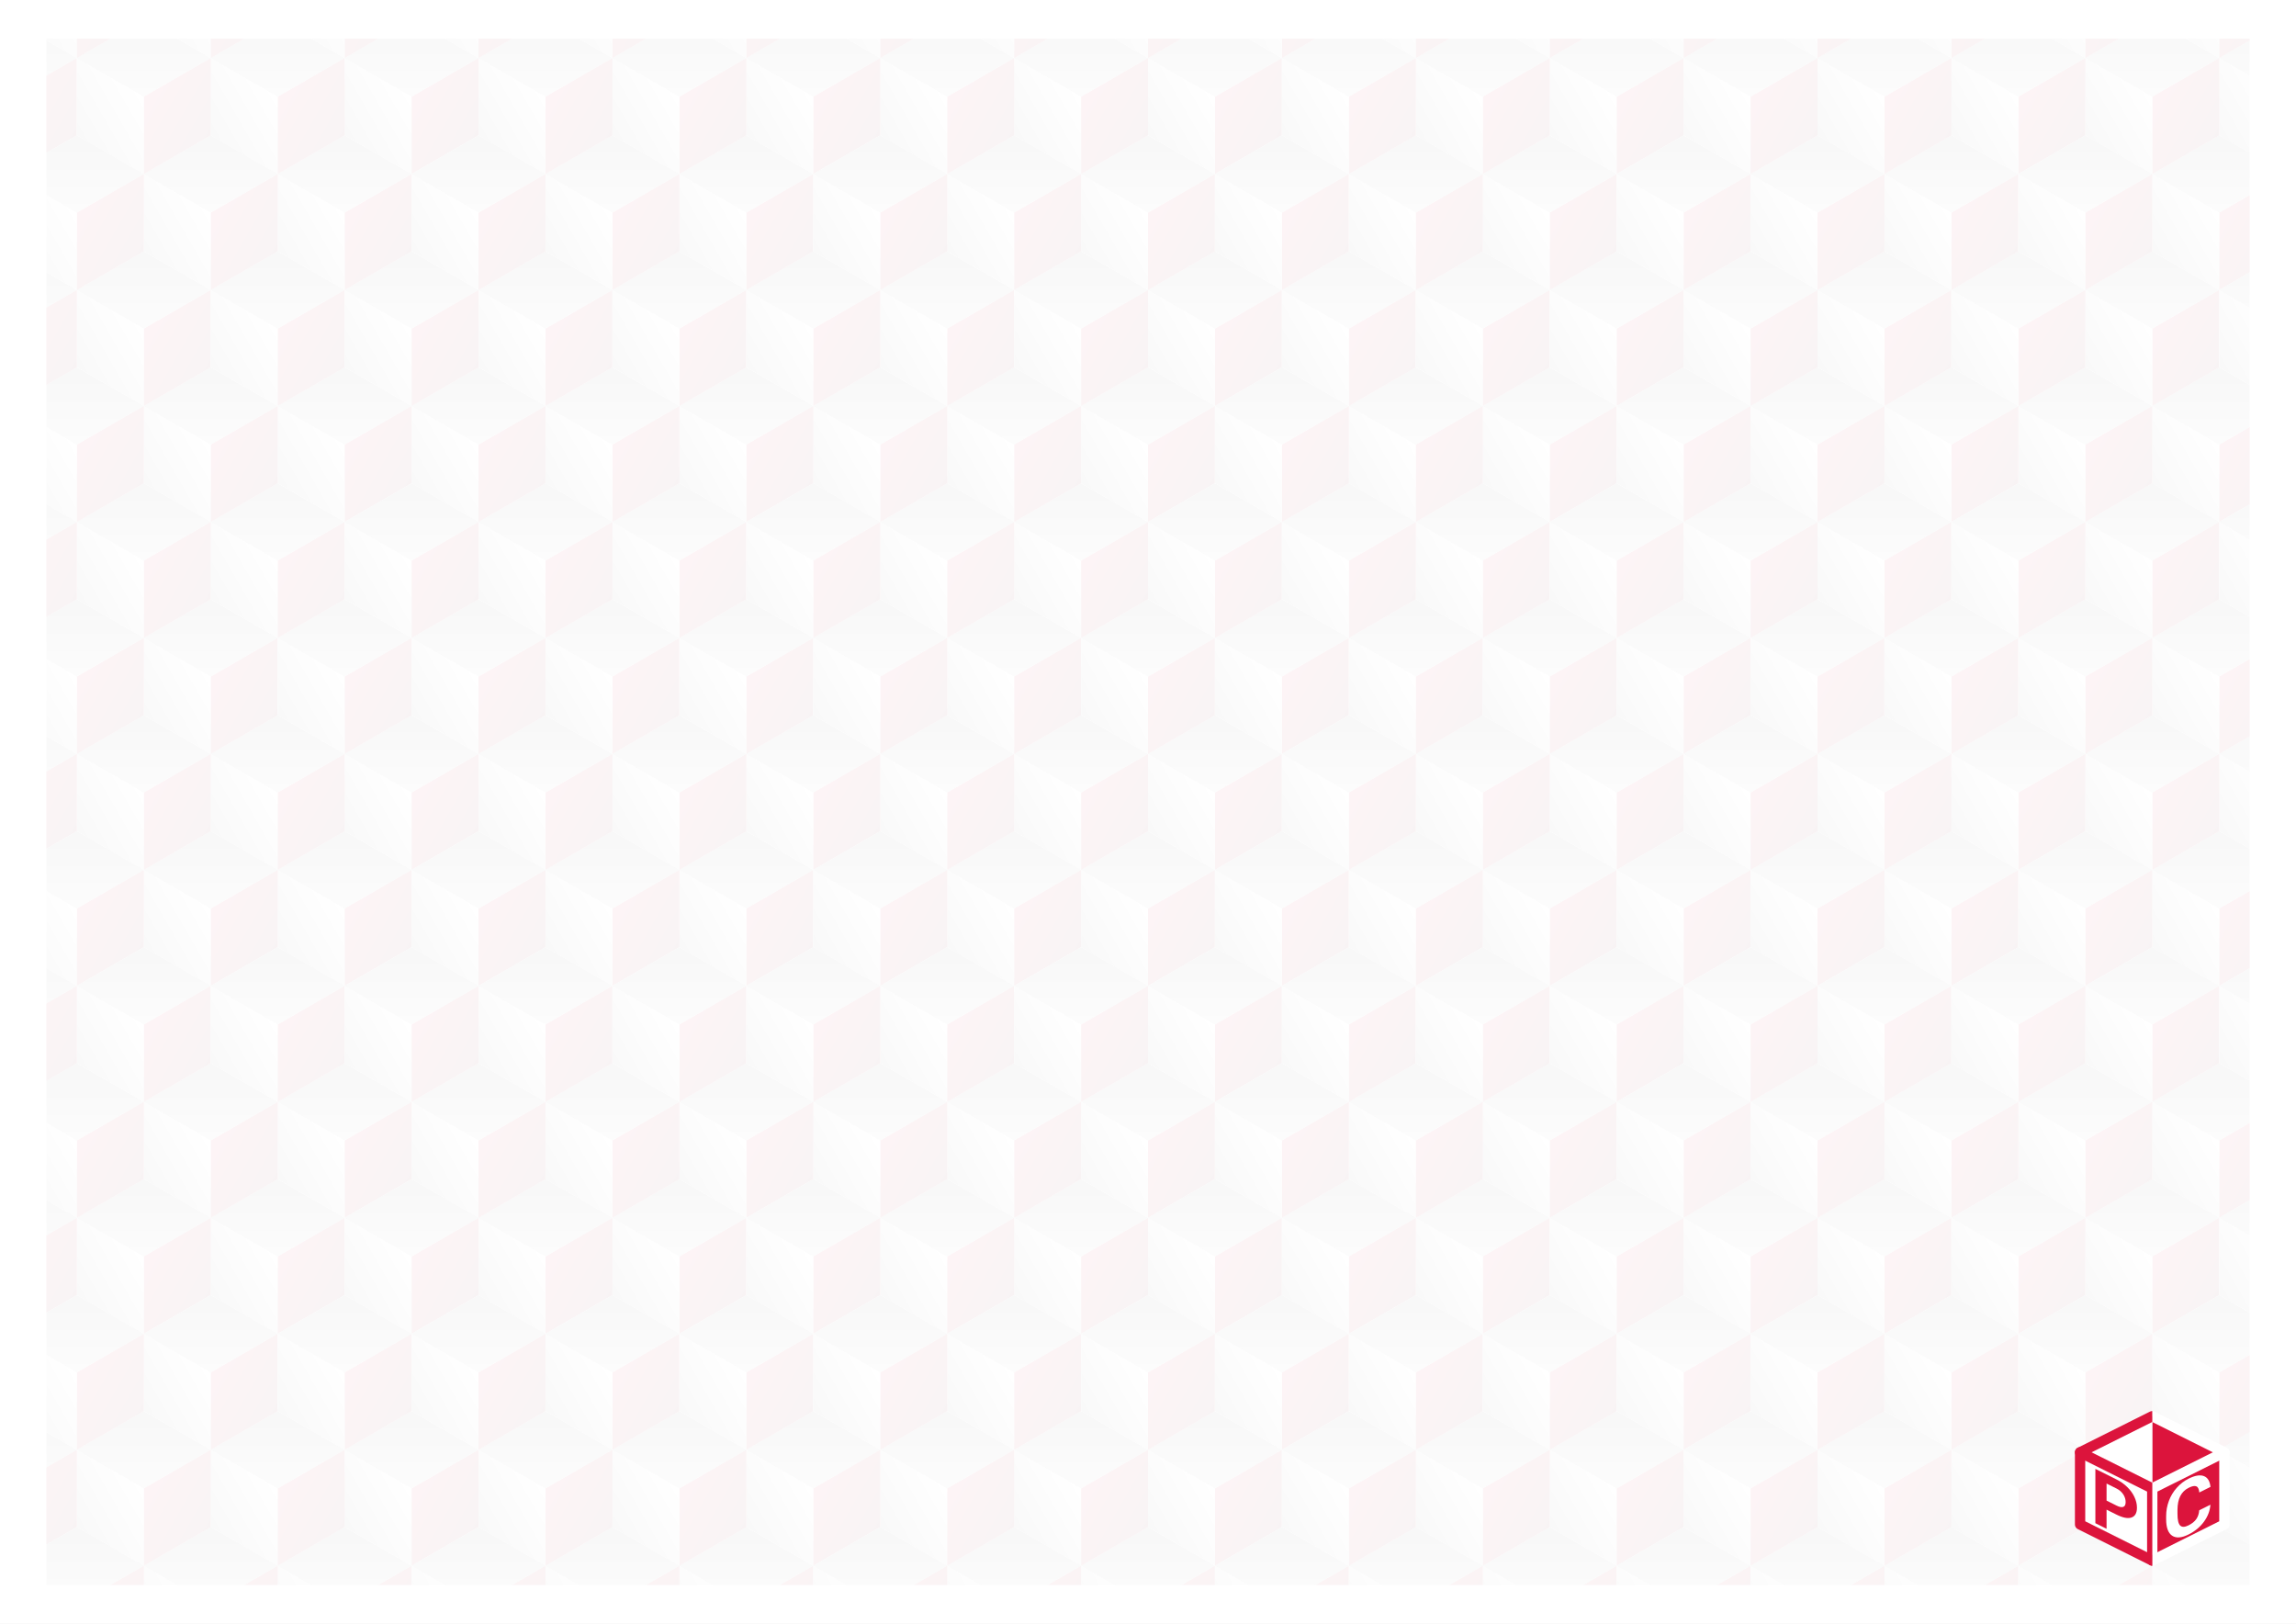
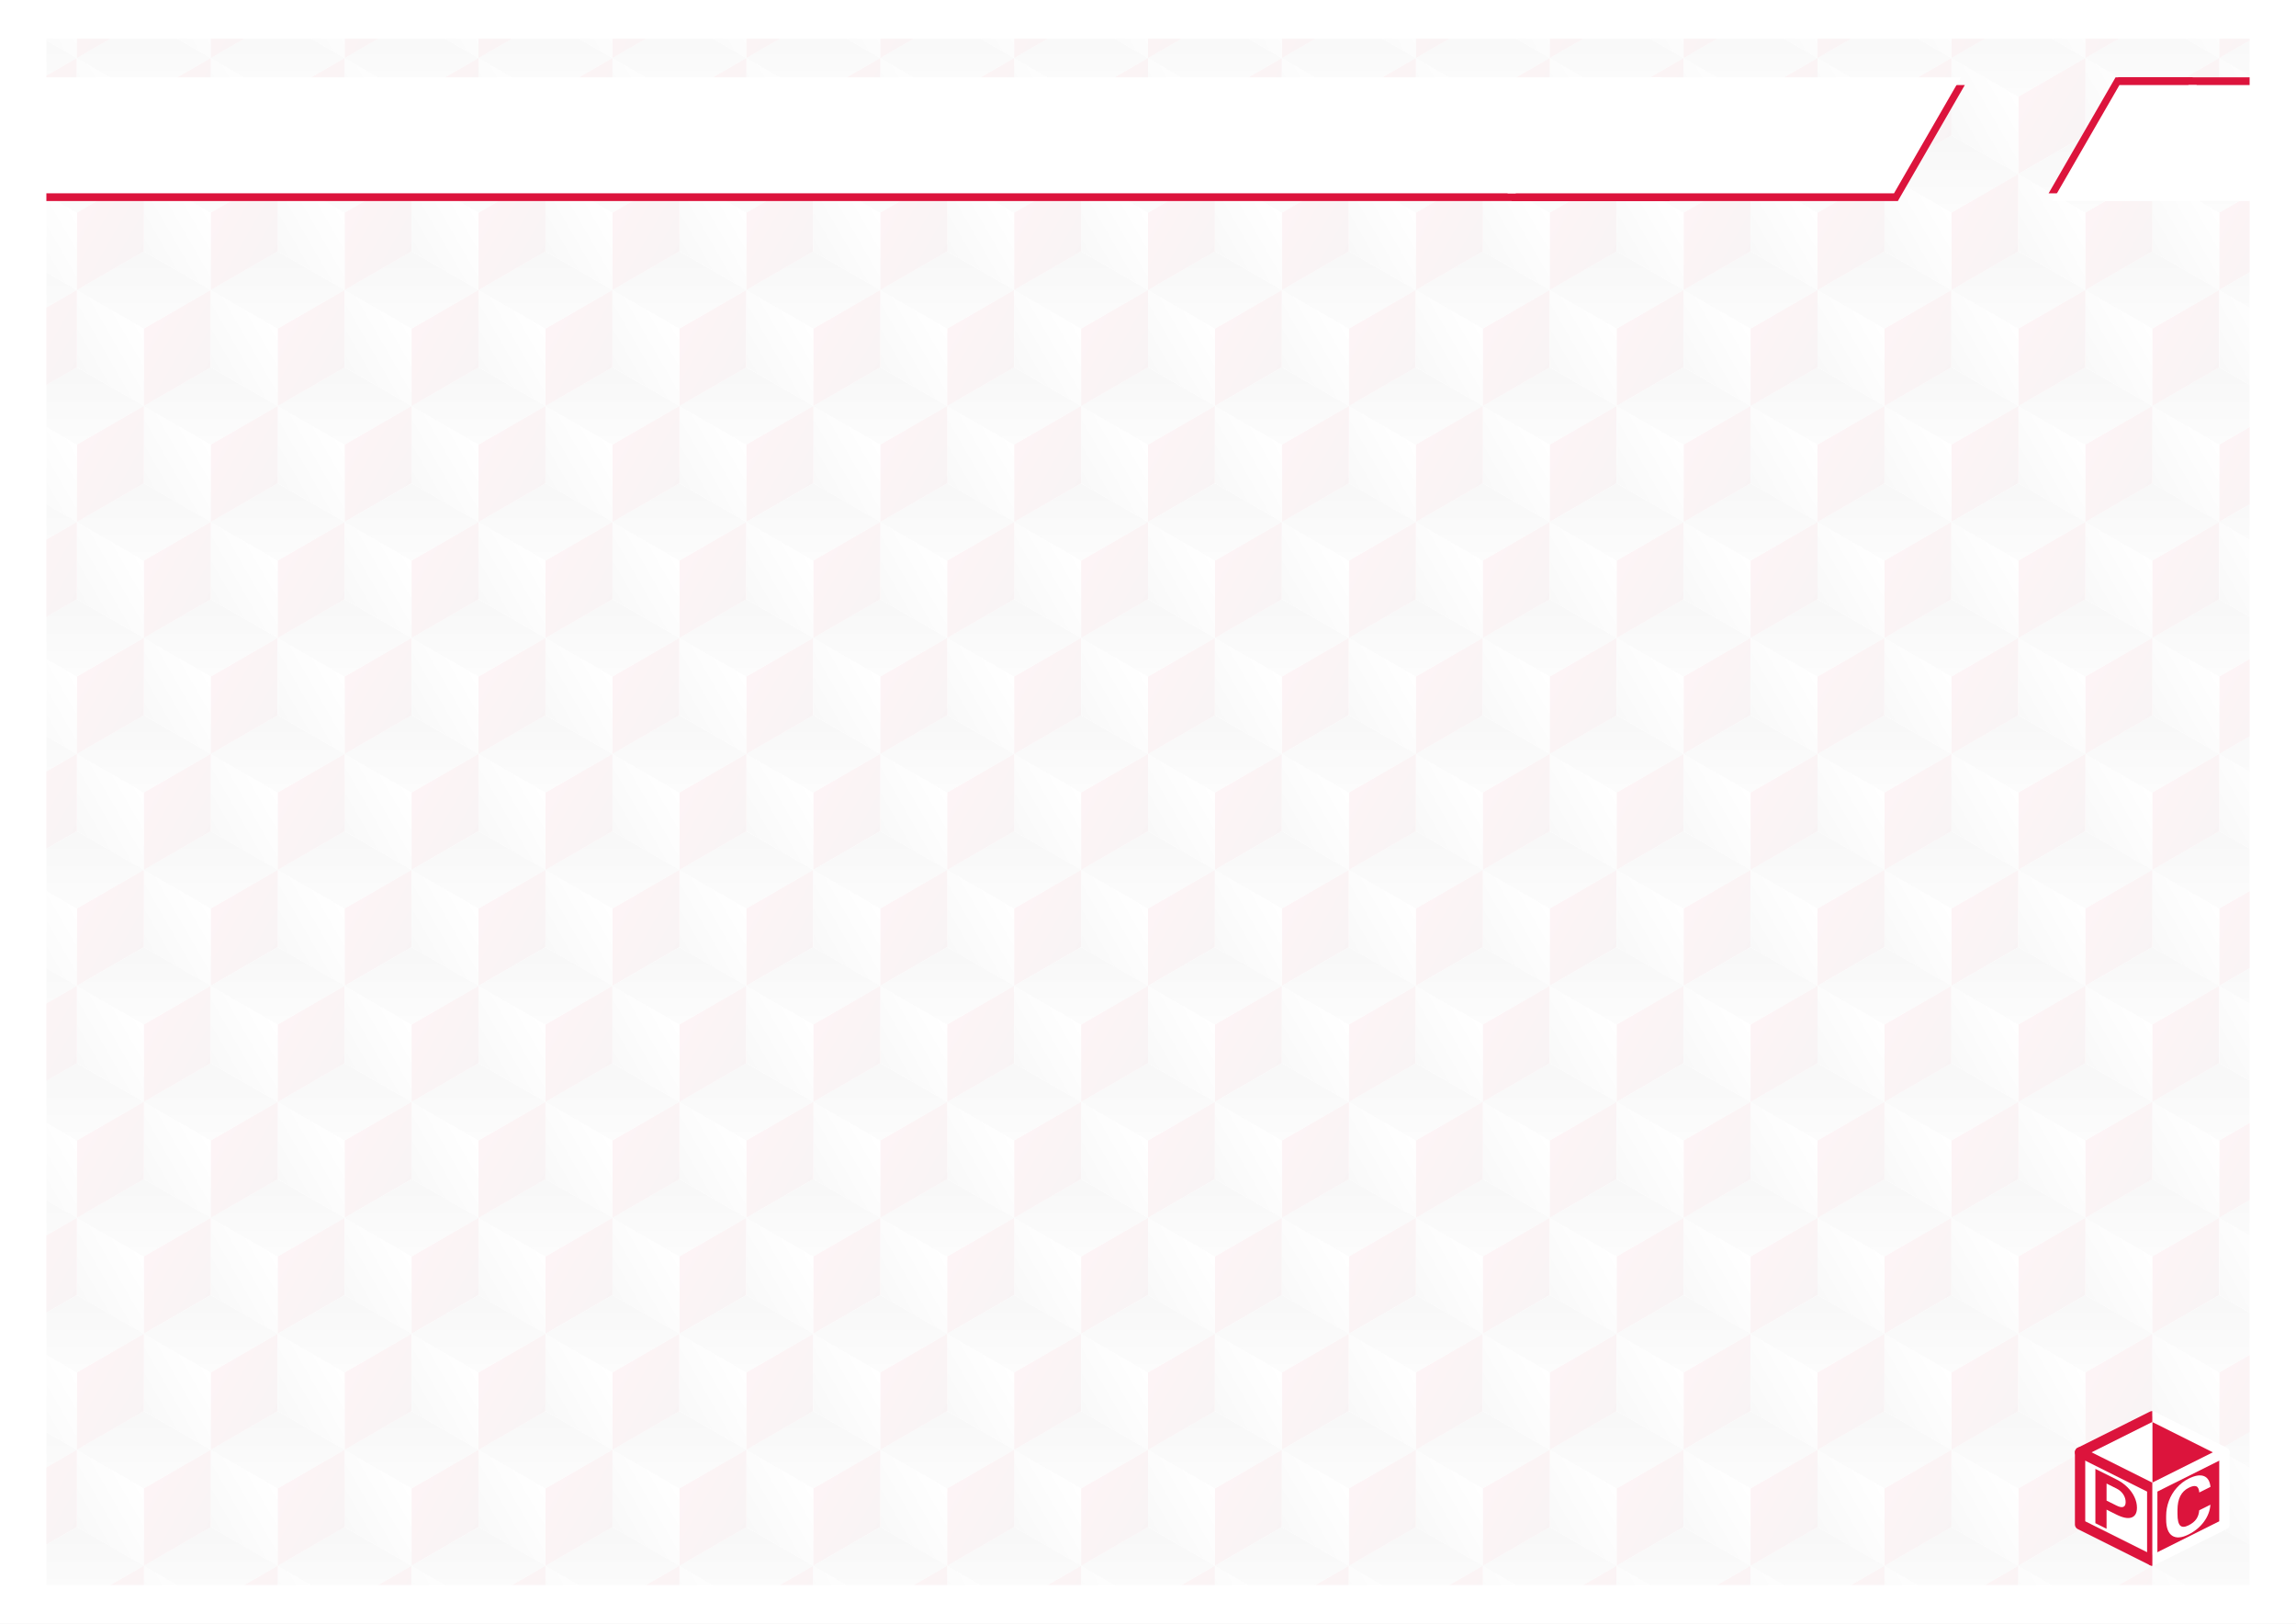
<svg xmlns="http://www.w3.org/2000/svg" xmlns:xlink="http://www.w3.org/1999/xlink" width="297mm" height="210mm" viewBox="0 0 297 210" version="1.1" id="svg5" xml:space="preserve">
  <defs id="defs2">
    <linearGradient xlink:href="#linearGradient7891" id="linearGradient7893" x1="92.402" y1="189.35" x2="92.402" y2="199.35" gradientUnits="userSpaceOnUse" gradientTransform="translate(139.3985,0.4124216)" />
    <linearGradient id="linearGradient7891">
      <stop style="stop-color:#000000;stop-opacity:1;" offset="0" id="stop7887" />
      <stop style="stop-color:#000000;stop-opacity:0;" offset="1" id="stop7889" />
    </linearGradient>
    <linearGradient xlink:href="#linearGradient7891" id="linearGradient8687" gradientUnits="userSpaceOnUse" x1="92.402" y1="189.35" x2="92.402" y2="199.35" gradientTransform="rotate(120,161.9819,239.7976)" />
    <linearGradient xlink:href="#linearGradient7891" id="linearGradient8693" gradientUnits="userSpaceOnUse" gradientTransform="matrix(0.5,0.8660254,0.8660254,-0.5,12.95676,219.4159)" x1="92.402" y1="189.35" x2="92.402" y2="199.35" />
    <clipPath clipPathUnits="userSpaceOnUse" id="clipPath1329">
      <path id="path1331" style="display:inline;fill:#ff00ff;stroke-width:24.775;stroke-linecap:round;stroke-linejoin:round;stroke-miterlimit:4;stroke-dasharray:none" d="M 180.233,-66.54 6.048,21.389 V 197.248 L 180.233,109.319 Z" />
    </clipPath>
    <clipPath clipPathUnits="userSpaceOnUse" id="clipPath1678">
      <path id="path1680" style="display:inline;fill:#ff00ff;stroke-width:4.955;stroke-linecap:round;stroke-linejoin:round;stroke-miterlimit:4;stroke-dasharray:none" d="m 6.048,21.39 34.837,17.586 V 74.147 L 6.048,56.561 Z" />
    </clipPath>
    <clipPath clipPathUnits="userSpaceOnUse" id="clipPath1689">
      <path id="path1691" style="display:inline;fill:#ff00ff;stroke-width:4.955;stroke-linecap:round;stroke-linejoin:round;stroke-miterlimit:4;stroke-dasharray:none" d="m 75.722,21.39 -34.837,17.586 3e-6,35.172 34.837,-17.586 z" />
    </clipPath>
    <clipPath clipPathUnits="userSpaceOnUse" id="clipPath26139">
      <rect style="display:inline;opacity:1;fill:#800080;stroke:none;stroke-width:0;stroke-linecap:round;stroke-linejoin:round;stroke-miterlimit:4;stroke-dasharray:none" id="rect26141" width="40" height="80" x="0" y="0" />
    </clipPath>
    <clipPath clipPathUnits="userSpaceOnUse" id="clipPath26147">
      <rect style="display:inline;opacity:1;fill:#ff00ff;stroke:none;stroke-width:0;stroke-linecap:round;stroke-linejoin:round;stroke-miterlimit:4;stroke-dasharray:none" id="rect26149" width="40" height="80" x="40" y="0" />
    </clipPath>
    <clipPath clipPathUnits="userSpaceOnUse" id="clipPath1807">
      <use x="0" y="0" xlink:href="#rect2184" id="use1809" style="display:inline;opacity:1" width="100%" height="100%" />
    </clipPath>
    <clipPath clipPathUnits="userSpaceOnUse" id="clipPath1833">
      <use x="0" y="0" xlink:href="#rect2049" id="use1835" style="display:inline;opacity:1" width="100%" height="100%" />
    </clipPath>
    <clipPath clipPathUnits="userSpaceOnUse" id="clipPath2062">
      <use x="0" y="0" xlink:href="#path2747" id="use2064" style="display:inline;opacity:1" width="100%" height="100%" />
    </clipPath>
    <clipPath clipPathUnits="userSpaceOnUse" id="clipPath2066">
      <use x="0" y="0" xlink:href="#path2747" id="use2068" style="display:inline;opacity:1" width="100%" height="100%" />
    </clipPath>
    <clipPath clipPathUnits="userSpaceOnUse" id="clipPath2078">
      <use x="0" y="0" xlink:href="#rect2184" id="use2080" style="display:inline;opacity:1" width="100%" height="100%" clip-path="url(#clipPath2062)" />
    </clipPath>
    <clipPath clipPathUnits="userSpaceOnUse" id="clipPath2082">
      <use x="0" y="0" xlink:href="#rect2049" id="use2084" style="display:inline;opacity:1" width="100%" height="100%" clip-path="url(#clipPath2066)" />
    </clipPath>
    <clipPath clipPathUnits="userSpaceOnUse" id="clipPath6859">
      <use x="0" y="0" xlink:href="#path6732" id="use6861" style="display:inline;opacity:1" width="100%" height="100%" />
    </clipPath>
    <clipPath clipPathUnits="userSpaceOnUse" id="clipPath6863">
      <use x="0" y="0" xlink:href="#path6732" id="use6865" style="display:inline;opacity:1" width="100%" height="100%" />
    </clipPath>
    <clipPath clipPathUnits="userSpaceOnUse" id="clipPath2779">
      <rect style="fill:#f9f9f9;stroke:none;stroke-width:1;stroke-linejoin:round;stroke-dasharray:none;stroke-opacity:1;paint-order:stroke fill markers;stop-color:#000000" id="rect2781" width="285" height="200" x="6" y="1.390775e-07" />
    </clipPath>
  </defs>
  <g id="layer1" style="display:inline">
    <rect style="display:inline;fill:#ffffff;stroke:none;stroke-width:2;stroke-linejoin:round;paint-order:stroke fill markers;stop-color:#000000" id="rect234" width="297" height="210" x="0" y="0" />
    <g id="g1932" clip-path="url(#clipPath2779)" transform="translate(0,5)" style="display:inline;opacity:0.05">
      <g id="g8701" transform="translate(-230.5246,-192.2629)" style="opacity:1">
        <path style="fill:#dc143c;fill-opacity:1;stroke:none;stroke-width:1.5;stroke-linejoin:round;stroke-dasharray:1.5, 1.5;paint-order:stroke fill markers;stop-color:#000000" d="m 231.8,209.763 v -10 l 8.66,-5 v 10 z" id="path6296" />
        <path style="fill:#ffffff;stroke:none;stroke-width:1.5;stroke-linejoin:round;stroke-dasharray:1.5, 1.5;paint-order:stroke fill markers;stop-color:#000000" d="m 231.8,209.763 v -10 l -8.66,-5 v 10 z" id="path6406" />
        <path style="fill:#bfbfbf;fill-opacity:1;stroke:none;stroke-width:1.5;stroke-linejoin:round;stroke-dasharray:1.5, 1.5;paint-order:stroke fill markers;stop-color:#000000" d="m 223.14,194.763 8.66,-5 8.66,5 -8.66,5 z" id="path7134" />
        <path style="display:inline;opacity:0.5;fill:url(#linearGradient7893);fill-opacity:1;stroke:none;stroke-width:1.5;stroke-linejoin:round;stroke-dasharray:1.5, 1.5;paint-order:stroke fill markers;stop-color:#000000" d="m 223.14,194.763 8.66,-5 8.66,5 -8.66,5 z" id="path7862" />
        <path style="display:inline;opacity:0.5;fill:url(#linearGradient8687);fill-opacity:1;stroke:none;stroke-width:1.5;stroke-linejoin:round;stroke-dasharray:1.5, 1.5;paint-order:stroke fill markers;stop-color:#000000" d="m 240.46,194.763 v 10 l -8.66,5 v -10 z" id="path8685" />
        <path style="display:inline;opacity:0.5;fill:url(#linearGradient8693);fill-opacity:1;stroke:none;stroke-width:1.5;stroke-linejoin:round;stroke-dasharray:1.5, 1.5;paint-order:stroke fill markers;stop-color:#000000" d="m 223.14,194.763 v 10 l 8.66,5 v -10 z" id="path8691" />
      </g>
      <g id="g1672" transform="translate(0,2.5)">
        <use x="0" y="0" xlink:href="#g8701" id="use5524" transform="translate(147.2244,102.5)" />
        <use x="0" y="0" xlink:href="#g8701" id="use5642" transform="translate(155.8847,87.5)" />
        <use x="0" y="0" xlink:href="#g8701" id="use5644" transform="translate(138.5642,87.5)" />
        <use x="0" y="0" xlink:href="#g8701" id="use5646" transform="translate(129.9039,102.5)" />
        <use x="0" y="0" xlink:href="#g8701" id="use5648" transform="translate(164.5449,102.5)" />
        <use x="0" y="0" xlink:href="#g8701" id="use5650" transform="translate(121.2436,87.5)" />
        <use x="0" y="0" xlink:href="#g8701" id="use5652" transform="translate(129.9039,72.5)" />
        <use x="0" y="0" xlink:href="#g8701" id="use5654" transform="translate(147.2244,72.5)" />
        <use x="0" y="0" xlink:href="#g8701" id="use5656" transform="translate(164.5449,72.5)" />
        <use x="0" y="0" xlink:href="#g8701" id="use5658" transform="translate(95.26286,102.5)" />
        <use x="0" y="0" xlink:href="#g8701" id="use5660" transform="translate(103.9231,87.5)" />
        <use x="0" y="0" xlink:href="#g8701" id="use5662" transform="translate(86.6026,87.5)" />
        <use x="0" y="0" xlink:href="#g8701" id="use5664" transform="translate(77.94234,102.5)" />
        <use x="0" y="0" xlink:href="#g8701" id="use5666" transform="translate(112.5834,102.5)" />
        <use x="0" y="0" xlink:href="#g8701" id="use5668" transform="translate(69.28208,87.5)" />
        <use x="0" y="0" xlink:href="#g8701" id="use5670" transform="translate(77.94235,72.5)" />
        <use x="0" y="0" xlink:href="#g8701" id="use5672" transform="translate(95.26286,72.5)" />
        <use x="0" y="0" xlink:href="#g8701" id="use5674" transform="translate(112.5834,72.5)" />
        <use x="0" y="0" xlink:href="#g8701" id="use5676" transform="translate(199.186,102.5)" />
        <use x="0" y="0" xlink:href="#g8701" id="use5678" transform="translate(207.8462,87.5)" />
        <use x="0" y="0" xlink:href="#g8701" id="use5680" transform="translate(190.5257,87.5)" />
        <use x="0" y="0" xlink:href="#g8701" id="use5682" transform="translate(181.8655,102.5)" />
        <use x="0" y="0" xlink:href="#g8701" id="use5684" transform="translate(216.5065,102.5)" />
        <use x="0" y="0" xlink:href="#g8701" id="use5686" transform="translate(173.2052,87.5)" />
        <use x="0" y="0" xlink:href="#g8701" id="use5688" transform="translate(181.8655,72.5)" />
        <use x="0" y="0" xlink:href="#g8701" id="use5690" transform="translate(199.186,72.5)" />
        <use x="0" y="0" xlink:href="#g8701" id="use5692" transform="translate(216.5065,72.5)" />
        <use x="0" y="0" xlink:href="#g8701" id="use5694" transform="translate(43.3013,102.5)" />
        <use x="0" y="0" xlink:href="#g8701" id="use5696" transform="translate(51.96156,87.5)" />
        <use x="0" y="0" xlink:href="#g8701" id="use5698" transform="translate(34.64104,87.5)" />
        <use x="0" y="0" xlink:href="#g8701" id="use5700" transform="translate(25.98078,102.5)" />
        <use x="0" y="0" xlink:href="#g8701" id="use5702" transform="translate(60.62182,102.5)" />
        <use x="0" y="0" xlink:href="#g8701" id="use5704" transform="translate(17.32052,87.5)" />
        <use x="0" y="0" xlink:href="#g8701" id="use5706" transform="translate(25.98078,72.5)" />
        <use x="0" y="0" xlink:href="#g8701" id="use5708" transform="translate(43.3013,72.5)" />
        <use x="0" y="0" xlink:href="#g8701" id="use5710" transform="translate(60.62182,72.5)" />
        <use x="0" y="0" xlink:href="#g8701" id="use5714" transform="translate(0,87.5)" />
        <use x="0" y="0" xlink:href="#g8701" id="use5720" transform="translate(8.66026,102.5)" />
        <use x="0" y="0" xlink:href="#g8701" id="use5728" transform="translate(8.66026,72.5)" />
        <use x="0" y="0" xlink:href="#g8701" id="use5766" transform="translate(294.4488,87.5)" />
        <use x="0" y="0" xlink:href="#g8701" id="use5768" transform="translate(285.7886,102.5)" />
        <use x="0" y="0" xlink:href="#g8701" id="use5772" transform="translate(277.1283,87.5)" />
        <use x="0" y="0" xlink:href="#g8701" id="use5774" transform="translate(285.7886,72.5)" />
        <use x="0" y="0" xlink:href="#g8701" id="use5780" transform="translate(251.1475,102.5)" />
        <use x="0" y="0" xlink:href="#g8701" id="use5782" transform="translate(259.8078,87.5)" />
        <use x="0" y="0" xlink:href="#g8701" id="use5784" transform="translate(242.4873,87.5)" />
        <use x="0" y="0" xlink:href="#g8701" id="use5786" transform="translate(233.827,102.5)" />
        <use x="0" y="0" xlink:href="#g8701" id="use5788" transform="translate(268.4681,102.5)" />
        <use x="0" y="0" xlink:href="#g8701" id="use5790" transform="translate(225.1668,87.5)" />
        <use x="0" y="0" xlink:href="#g8701" id="use5792" transform="translate(233.827,72.5)" />
        <use x="0" y="0" xlink:href="#g8701" id="use5794" transform="translate(251.1475,72.5)" />
        <use x="0" y="0" xlink:href="#g8701" id="use5796" transform="translate(268.4681,72.5)" />
        <use x="0" y="0" xlink:href="#g8701" id="use996" transform="translate(138.5642,57.5)" />
        <use x="0" y="0" xlink:href="#g8701" id="use998" transform="translate(147.2244,42.5)" />
        <use x="0" y="0" xlink:href="#g8701" id="use1000" transform="translate(129.9039,42.5)" />
        <use x="0" y="0" xlink:href="#g8701" id="use1002" transform="translate(121.2436,57.5)" />
        <use x="0" y="0" xlink:href="#g8701" id="use1004" transform="translate(155.8847,57.5)" />
        <use x="0" y="0" xlink:href="#g8701" id="use1006" transform="translate(112.5834,42.5)" />
        <use x="0" y="0" xlink:href="#g8701" id="use1008" transform="translate(121.2436,27.5)" />
        <use x="0" y="0" xlink:href="#g8701" id="use1010" transform="translate(138.5642,27.5)" />
        <use x="0" y="0" xlink:href="#g8701" id="use1012" transform="translate(155.8847,27.5)" />
        <use x="0" y="0" xlink:href="#g8701" id="use1014" transform="translate(86.6026,57.5)" />
        <use x="0" y="0" xlink:href="#g8701" id="use1016" transform="translate(95.26286,42.5)" />
        <use x="0" y="0" xlink:href="#g8701" id="use1018" transform="translate(77.94234,42.5)" />
        <use x="0" y="0" xlink:href="#g8701" id="use1020" transform="translate(69.28208,57.5)" />
        <use x="0" y="0" xlink:href="#g8701" id="use1022" transform="translate(103.9231,57.5)" />
        <use x="0" y="0" xlink:href="#g8701" id="use1024" transform="translate(60.62182,42.5)" />
        <use x="0" y="0" xlink:href="#g8701" id="use1026" transform="translate(69.28209,27.5)" />
        <use x="0" y="0" xlink:href="#g8701" id="use1028" transform="translate(86.6026,27.5)" />
        <use x="0" y="0" xlink:href="#g8701" id="use1030" transform="translate(103.9231,27.5)" />
        <use x="0" y="0" xlink:href="#g8701" id="use1032" transform="translate(190.5257,57.5)" />
        <use x="0" y="0" xlink:href="#g8701" id="use1034" transform="translate(199.186,42.5)" />
        <use x="0" y="0" xlink:href="#g8701" id="use1036" transform="translate(181.8655,42.5)" />
        <use x="0" y="0" xlink:href="#g8701" id="use1038" transform="translate(173.2052,57.5)" />
        <use x="0" y="0" xlink:href="#g8701" id="use1040" transform="translate(207.8462,57.5)" />
        <use x="0" y="0" xlink:href="#g8701" id="use1042" transform="translate(164.5449,42.5)" />
        <use x="0" y="0" xlink:href="#g8701" id="use1044" transform="translate(173.2052,27.5)" />
        <use x="0" y="0" xlink:href="#g8701" id="use1046" transform="translate(190.5257,27.5)" />
        <use x="0" y="0" xlink:href="#g8701" id="use1048" transform="translate(207.8462,27.5)" />
        <use x="0" y="0" xlink:href="#g8701" id="use1050" transform="translate(34.64104,57.5)" />
        <use x="0" y="0" xlink:href="#g8701" id="use1052" transform="translate(43.3013,42.5)" />
        <use x="0" y="0" xlink:href="#g8701" id="use1054" transform="translate(25.98078,42.5)" />
        <use x="0" y="0" xlink:href="#g8701" id="use1056" transform="translate(17.32052,57.5)" />
        <use x="0" y="0" xlink:href="#g8701" id="use1058" transform="translate(51.96156,57.5)" />
        <use x="0" y="0" xlink:href="#g8701" id="use1060" transform="translate(8.66026,42.5)" />
        <use x="0" y="0" xlink:href="#g8701" id="use1062" transform="translate(17.32052,27.5)" />
        <use x="0" y="0" xlink:href="#g8701" id="use1064" transform="translate(34.64104,27.5)" />
        <use x="0" y="0" xlink:href="#g8701" id="use1066" transform="translate(51.96156,27.5)" />
        <use x="0" y="0" xlink:href="#g8701" id="use1070" transform="translate(0,57.5)" />
        <use x="0" y="0" xlink:href="#g8701" id="use1072" transform="translate(0,27.5)" />
        <use x="0" y="0" xlink:href="#g8701" id="use1074" transform="translate(285.7886,42.5)" />
        <use x="0" y="0" xlink:href="#g8701" id="use1076" transform="translate(277.1283,57.5)" />
        <use x="0" y="0" xlink:href="#g8701" id="use1078" transform="translate(268.4681,42.5)" />
        <use x="0" y="0" xlink:href="#g8701" id="use1080" transform="translate(277.1283,27.5)" />
        <use x="0" y="0" xlink:href="#g8701" id="use1082" transform="translate(242.4873,57.5)" />
        <use x="0" y="0" xlink:href="#g8701" id="use1084" transform="translate(251.1475,42.5)" />
        <use x="0" y="0" xlink:href="#g8701" id="use1086" transform="translate(233.827,42.5)" />
        <use x="0" y="0" xlink:href="#g8701" id="use1088" transform="translate(225.1668,57.5)" />
        <use x="0" y="0" xlink:href="#g8701" id="use1090" transform="translate(259.8078,57.5)" />
        <use x="0" y="0" xlink:href="#g8701" id="use1092" transform="translate(216.5065,42.5)" />
        <use x="0" y="0" xlink:href="#g8701" id="use1094" transform="translate(225.1668,27.5)" />
        <use x="0" y="0" xlink:href="#g8701" id="use1096" transform="translate(242.4873,27.5)" />
        <use x="0" y="0" xlink:href="#g8701" id="use1098" transform="translate(259.8078,27.5)" />
        <use x="0" y="0" xlink:href="#g8701" id="use1100" transform="translate(138.5642,147.5)" />
        <use x="0" y="0" xlink:href="#g8701" id="use1102" transform="translate(147.2244,132.5)" />
        <use x="0" y="0" xlink:href="#g8701" id="use1104" transform="translate(129.9039,132.5)" />
        <use x="0" y="0" xlink:href="#g8701" id="use1106" transform="translate(121.2436,147.5)" />
        <use x="0" y="0" xlink:href="#g8701" id="use1108" transform="translate(155.8847,147.5)" />
        <use x="0" y="0" xlink:href="#g8701" id="use1110" transform="translate(112.5834,132.5)" />
        <use x="0" y="0" xlink:href="#g8701" id="use1112" transform="translate(121.2436,117.5)" />
        <use x="0" y="0" xlink:href="#g8701" id="use1114" transform="translate(138.5642,117.5)" />
        <use x="0" y="0" xlink:href="#g8701" id="use1116" transform="translate(155.8847,117.5)" />
        <use x="0" y="0" xlink:href="#g8701" id="use1118" transform="translate(86.6026,147.5)" />
        <use x="0" y="0" xlink:href="#g8701" id="use1120" transform="translate(95.26286,132.5)" />
        <use x="0" y="0" xlink:href="#g8701" id="use1122" transform="translate(77.94234,132.5)" />
        <use x="0" y="0" xlink:href="#g8701" id="use1124" transform="translate(69.28208,147.5)" />
        <use x="0" y="0" xlink:href="#g8701" id="use1126" transform="translate(103.9231,147.5)" />
        <use x="0" y="0" xlink:href="#g8701" id="use1128" transform="translate(60.62182,132.5)" />
        <use x="0" y="0" xlink:href="#g8701" id="use1130" transform="translate(69.28209,117.5)" />
        <use x="0" y="0" xlink:href="#g8701" id="use1132" transform="translate(86.6026,117.5)" />
        <use x="0" y="0" xlink:href="#g8701" id="use1134" transform="translate(103.9231,117.5)" />
        <use x="0" y="0" xlink:href="#g8701" id="use1136" transform="translate(190.5257,147.5)" />
        <use x="0" y="0" xlink:href="#g8701" id="use1138" transform="translate(199.186,132.5)" />
        <use x="0" y="0" xlink:href="#g8701" id="use1140" transform="translate(181.8655,132.5)" />
        <use x="0" y="0" xlink:href="#g8701" id="use1142" transform="translate(173.2052,147.5)" />
        <use x="0" y="0" xlink:href="#g8701" id="use1144" transform="translate(207.8462,147.5)" />
        <use x="0" y="0" xlink:href="#g8701" id="use1146" transform="translate(164.5449,132.5)" />
        <use x="0" y="0" xlink:href="#g8701" id="use1148" transform="translate(173.2052,117.5)" />
        <use x="0" y="0" xlink:href="#g8701" id="use1150" transform="translate(190.5257,117.5)" />
        <use x="0" y="0" xlink:href="#g8701" id="use1152" transform="translate(207.8462,117.5)" />
        <use x="0" y="0" xlink:href="#g8701" id="use1154" transform="translate(34.64104,147.5)" />
        <use x="0" y="0" xlink:href="#g8701" id="use1156" transform="translate(43.3013,132.5)" />
        <use x="0" y="0" xlink:href="#g8701" id="use1158" transform="translate(25.98078,132.5)" />
        <use x="0" y="0" xlink:href="#g8701" id="use1160" transform="translate(17.32052,147.5)" />
        <use x="0" y="0" xlink:href="#g8701" id="use1162" transform="translate(51.96156,147.5)" />
        <use x="0" y="0" xlink:href="#g8701" id="use1164" transform="translate(8.66026,132.5)" />
        <use x="0" y="0" xlink:href="#g8701" id="use1166" transform="translate(17.32052,117.5)" />
        <use x="0" y="0" xlink:href="#g8701" id="use1168" transform="translate(34.64104,117.5)" />
        <use x="0" y="0" xlink:href="#g8701" id="use1170" transform="translate(51.96156,117.5)" />
        <use x="0" y="0" xlink:href="#g8701" id="use1174" transform="translate(0,147.5)" />
        <use x="0" y="0" xlink:href="#g8701" id="use1176" transform="translate(0,117.5)" />
        <use x="0" y="0" xlink:href="#g8701" id="use1178" transform="translate(285.7886,132.5)" />
        <use x="0" y="0" xlink:href="#g8701" id="use1180" transform="translate(277.1283,147.5)" />
        <use x="0" y="0" xlink:href="#g8701" id="use1182" transform="translate(268.4681,132.5)" />
        <use x="0" y="0" xlink:href="#g8701" id="use1184" transform="translate(277.1283,117.5)" />
        <use x="0" y="0" xlink:href="#g8701" id="use1186" transform="translate(242.4873,147.5)" />
        <use x="0" y="0" xlink:href="#g8701" id="use1188" transform="translate(251.1475,132.5)" />
        <use x="0" y="0" xlink:href="#g8701" id="use1190" transform="translate(233.827,132.5)" />
        <use x="0" y="0" xlink:href="#g8701" id="use1192" transform="translate(225.1668,147.5)" />
        <use x="0" y="0" xlink:href="#g8701" id="use1194" transform="translate(259.8078,147.5)" />
        <use x="0" y="0" xlink:href="#g8701" id="use1196" transform="translate(216.5065,132.5)" />
        <use x="0" y="0" xlink:href="#g8701" id="use1198" transform="translate(225.1668,117.5)" />
        <use x="0" y="0" xlink:href="#g8701" id="use1200" transform="translate(242.4873,117.5)" />
        <use x="0" y="0" xlink:href="#g8701" id="use1202" transform="translate(259.8078,117.5)" />
        <use x="0" y="0" xlink:href="#g8701" id="use1204" transform="translate(147.2244,192.5)" />
        <use x="0" y="0" xlink:href="#g8701" id="use1206" transform="translate(155.8847,177.5)" />
        <use x="0" y="0" xlink:href="#g8701" id="use1208" transform="translate(138.5642,177.5)" />
        <use x="0" y="0" xlink:href="#g8701" id="use1210" transform="translate(129.9039,192.5)" />
        <use x="0" y="0" xlink:href="#g8701" id="use1212" transform="translate(164.5449,192.5)" />
        <use x="0" y="0" xlink:href="#g8701" id="use1214" transform="translate(121.2436,177.5)" />
        <use x="0" y="0" xlink:href="#g8701" id="use1216" transform="translate(129.9039,162.5)" />
        <use x="0" y="0" xlink:href="#g8701" id="use1218" transform="translate(147.2244,162.5)" />
        <use x="0" y="0" xlink:href="#g8701" id="use1220" transform="translate(164.5449,162.5)" />
        <use x="0" y="0" xlink:href="#g8701" id="use1222" transform="translate(95.26286,192.5)" />
        <use x="0" y="0" xlink:href="#g8701" id="use1224" transform="translate(103.9231,177.5)" />
        <use x="0" y="0" xlink:href="#g8701" id="use1226" transform="translate(86.6026,177.5)" />
        <use x="0" y="0" xlink:href="#g8701" id="use1228" transform="translate(77.94234,192.5)" />
        <use x="0" y="0" xlink:href="#g8701" id="use1230" transform="translate(112.5834,192.5)" />
        <use x="0" y="0" xlink:href="#g8701" id="use1232" transform="translate(69.28208,177.5)" />
        <use x="0" y="0" xlink:href="#g8701" id="use1234" transform="translate(77.94235,162.5)" />
        <use x="0" y="0" xlink:href="#g8701" id="use1236" transform="translate(95.26286,162.5)" />
        <use x="0" y="0" xlink:href="#g8701" id="use1238" transform="translate(112.5834,162.5)" />
        <use x="0" y="0" xlink:href="#g8701" id="use1240" transform="translate(199.186,192.5)" />
        <use x="0" y="0" xlink:href="#g8701" id="use1242" transform="translate(207.8462,177.5)" />
        <use x="0" y="0" xlink:href="#g8701" id="use1244" transform="translate(190.5257,177.5)" />
        <use x="0" y="0" xlink:href="#g8701" id="use1246" transform="translate(181.8655,192.5)" />
        <use x="0" y="0" xlink:href="#g8701" id="use1248" transform="translate(216.5065,192.5)" />
        <use x="0" y="0" xlink:href="#g8701" id="use1250" transform="translate(173.2052,177.5)" />
        <use x="0" y="0" xlink:href="#g8701" id="use1252" transform="translate(181.8655,162.5)" />
        <use x="0" y="0" xlink:href="#g8701" id="use1254" transform="translate(199.186,162.5)" />
        <use x="0" y="0" xlink:href="#g8701" id="use1256" transform="translate(216.5065,162.5)" />
        <use x="0" y="0" xlink:href="#g8701" id="use1258" transform="translate(43.3013,192.5)" />
        <use x="0" y="0" xlink:href="#g8701" id="use1260" transform="translate(51.96156,177.5)" />
        <use x="0" y="0" xlink:href="#g8701" id="use1262" transform="translate(34.64104,177.5)" />
        <use x="0" y="0" xlink:href="#g8701" id="use1264" transform="translate(25.98078,192.5)" />
        <use x="0" y="0" xlink:href="#g8701" id="use1266" transform="translate(60.62182,192.5)" />
        <use x="0" y="0" xlink:href="#g8701" id="use1268" transform="translate(17.32052,177.5)" />
        <use x="0" y="0" xlink:href="#g8701" id="use1270" transform="translate(25.98078,162.5)" />
        <use x="0" y="0" xlink:href="#g8701" id="use1272" transform="translate(43.3013,162.5)" />
        <use x="0" y="0" xlink:href="#g8701" id="use1274" transform="translate(60.62182,162.5)" />
        <use x="0" y="0" xlink:href="#g8701" id="use1276" transform="translate(0,177.5)" />
        <use x="0" y="0" xlink:href="#g8701" id="use1278" transform="translate(8.66026,192.5)" />
        <use x="0" y="0" xlink:href="#g8701" id="use1280" transform="translate(8.66026,162.5)" />
        <use x="0" y="0" xlink:href="#g8701" id="use1282" transform="translate(294.4488,177.5)" />
        <use x="0" y="0" xlink:href="#g8701" id="use1284" transform="translate(285.7886,192.5)" />
        <use x="0" y="0" xlink:href="#g8701" id="use1286" transform="translate(277.1283,177.5)" />
        <use x="0" y="0" xlink:href="#g8701" id="use1288" transform="translate(285.7886,162.5)" />
        <use x="0" y="0" xlink:href="#g8701" id="use1290" transform="translate(251.1475,192.5)" />
        <use x="0" y="0" xlink:href="#g8701" id="use1292" transform="translate(259.8078,177.5)" />
        <use x="0" y="0" xlink:href="#g8701" id="use1294" transform="translate(242.4873,177.5)" />
        <use x="0" y="0" xlink:href="#g8701" id="use1296" transform="translate(233.827,192.5)" />
        <use x="0" y="0" xlink:href="#g8701" id="use1298" transform="translate(268.4681,192.5)" />
        <use x="0" y="0" xlink:href="#g8701" id="use1300" transform="translate(225.1668,177.5)" />
        <use x="0" y="0" xlink:href="#g8701" id="use1302" transform="translate(233.827,162.5)" />
        <use x="0" y="0" xlink:href="#g8701" id="use1304" transform="translate(251.1475,162.5)" />
        <use x="0" y="0" xlink:href="#g8701" id="use1306" transform="translate(268.4681,162.5)" />
        <use x="0" y="0" xlink:href="#g8701" id="use1308" transform="translate(147.2244,12.5)" />
        <use x="0" y="0" xlink:href="#g8701" id="use1310" transform="translate(155.8847,-2.5)" />
        <use x="0" y="0" xlink:href="#g8701" id="use1312" transform="translate(138.5642,-2.5)" />
        <use x="0" y="0" xlink:href="#g8701" id="use1314" transform="translate(129.9039,12.5)" />
        <use x="0" y="0" xlink:href="#g8701" id="use1316" transform="translate(164.5449,12.5)" />
        <use x="0" y="0" xlink:href="#g8701" id="use1318" transform="translate(121.2436,-2.5)" />
        <use x="0" y="0" xlink:href="#g8701" id="use1326" transform="translate(95.26286,12.5)" />
        <use x="0" y="0" xlink:href="#g8701" id="use1328" transform="translate(103.9231,-2.5)" />
        <use x="0" y="0" xlink:href="#g8701" id="use1330" transform="translate(86.6026,-2.5)" />
        <use x="0" y="0" xlink:href="#g8701" id="use1332" transform="translate(77.94234,12.5)" />
        <use x="0" y="0" xlink:href="#g8701" id="use1334" transform="translate(112.5834,12.5)" />
        <use x="0" y="0" xlink:href="#g8701" id="use1336" transform="translate(69.28208,-2.5)" />
        <use x="0" y="0" xlink:href="#g8701" id="use1344" transform="translate(199.186,12.5)" />
        <use x="0" y="0" xlink:href="#g8701" id="use1346" transform="translate(207.8462,-2.5)" />
        <use x="0" y="0" xlink:href="#g8701" id="use1348" transform="translate(190.5257,-2.5)" />
        <use x="0" y="0" xlink:href="#g8701" id="use1350" transform="translate(181.8655,12.5)" />
        <use x="0" y="0" xlink:href="#g8701" id="use1352" transform="translate(216.5065,12.5)" />
        <use x="0" y="0" xlink:href="#g8701" id="use1354" transform="translate(173.2052,-2.5)" />
        <use x="0" y="0" xlink:href="#g8701" id="use1362" transform="translate(43.3013,12.5)" />
        <use x="0" y="0" xlink:href="#g8701" id="use1364" transform="translate(51.96156,-2.5)" />
        <use x="0" y="0" xlink:href="#g8701" id="use1366" transform="translate(34.64104,-2.5)" />
        <use x="0" y="0" xlink:href="#g8701" id="use1368" transform="translate(25.98078,12.5)" />
        <use x="0" y="0" xlink:href="#g8701" id="use1370" transform="translate(60.62182,12.5)" />
        <use x="0" y="0" xlink:href="#g8701" id="use1372" transform="translate(17.32052,-2.5)" />
        <use x="0" y="0" xlink:href="#g8701" id="use1382" transform="translate(8.66026,12.5)" />
        <use x="0" y="0" xlink:href="#g8701" id="use1386" transform="translate(294.4488,-2.5)" />
        <use x="0" y="0" xlink:href="#g8701" id="use1388" transform="translate(285.7886,12.5)" />
        <use x="0" y="0" xlink:href="#g8701" id="use1390" transform="translate(277.1283,-2.5)" />
        <use x="0" y="0" xlink:href="#g8701" id="use1394" transform="translate(251.1475,12.5)" />
        <use x="0" y="0" xlink:href="#g8701" id="use1396" transform="translate(259.8078,-2.5)" />
        <use x="0" y="0" xlink:href="#g8701" id="use1398" transform="translate(242.4873,-2.5)" />
        <use x="0" y="0" xlink:href="#g8701" id="use1400" transform="translate(233.827,12.5)" />
        <use x="0" y="0" xlink:href="#g8701" id="use1402" transform="translate(268.4681,12.5)" />
        <use x="0" y="0" xlink:href="#g8701" id="use1404" transform="translate(225.1668,-2.5)" />
        <use x="0" y="0" xlink:href="#g8701" id="use1416" transform="translate(294.4488,27.5)" />
        <use x="0" y="0" xlink:href="#g8701" id="use1418" transform="translate(294.4488,57.5)" />
        <use x="0" y="0" xlink:href="#g8701" id="use1420" transform="translate(294.4488,117.5)" />
        <use x="0" y="0" xlink:href="#g8701" id="use1422" transform="translate(294.4488,147.5)" />
        <use x="0" y="0" xlink:href="#g8701" id="use1424" transform="translate(294.4488,177.5)" />
        <use x="0" y="0" xlink:href="#g8701" id="use2740" transform="translate(147.2244,-17.5)" />
        <use x="0" y="0" xlink:href="#g8701" id="use2742" transform="translate(129.9039,-17.5)" />
        <use x="0" y="0" xlink:href="#g8701" id="use2744" transform="translate(112.5834,-17.5)" />
        <use x="0" y="0" xlink:href="#g8701" id="use2746" transform="translate(95.26286,-17.5)" />
        <use x="0" y="0" xlink:href="#g8701" id="use2748" transform="translate(77.94234,-17.5)" />
        <use x="0" y="0" xlink:href="#g8701" id="use2750" transform="translate(60.62182,-17.5)" />
        <use x="0" y="0" xlink:href="#g8701" id="use2752" transform="translate(199.186,-17.5)" />
        <use x="0" y="0" xlink:href="#g8701" id="use2754" transform="translate(181.8655,-17.5)" />
        <use x="0" y="0" xlink:href="#g8701" id="use2756" transform="translate(164.5449,-17.5)" />
        <use x="0" y="0" xlink:href="#g8701" id="use2758" transform="translate(43.3013,-17.5)" />
        <use x="0" y="0" xlink:href="#g8701" id="use2760" transform="translate(25.98078,-17.5)" />
        <use x="0" y="0" xlink:href="#g8701" id="use2762" transform="translate(8.66026,-17.5)" />
        <use x="0" y="0" xlink:href="#g8701" id="use2764" transform="translate(285.7886,-17.5)" />
        <use x="0" y="0" xlink:href="#g8701" id="use2766" transform="translate(268.4681,-17.5)" />
        <use x="0" y="0" xlink:href="#g8701" id="use2768" transform="translate(251.1475,-17.5)" />
        <use x="0" y="0" xlink:href="#g8701" id="use2770" transform="translate(233.827,-17.5)" />
        <use x="0" y="0" xlink:href="#g8701" id="use2772" transform="translate(216.5065,-17.5)" />
      </g>
    </g>
    <g id="g2736" transform="matrix(0.2666667,0,0,0.2666667,267.7372,181.8333)" style="display:inline">
      <g id="layer7" style="display:none;opacity:1">
        <g id="layer17" style="display:inline">
          <rect style="display:inline;opacity:1;fill:#ff00ff;stroke:none;stroke-width:0;stroke-linecap:round;stroke-linejoin:round;stroke-miterlimit:4;stroke-dasharray:none" id="rect2184" width="40" height="80" x="40" y="0" />
          <rect style="display:inline;opacity:1;fill:#800080;stroke:none;stroke-width:0;stroke-linecap:round;stroke-linejoin:round;stroke-miterlimit:4;stroke-dasharray:none" id="rect2049" width="40" height="80" x="0" y="0" />
          <path style="display:inline;opacity:1;fill:#008080;stroke:none;stroke-width:0.284px;stroke-linecap:butt;stroke-linejoin:miter;stroke-opacity:1" d="M 5,22.5 V 57.5 L 40,75 75,57.5 V 22.5 L 40,5 Z" id="path6732" />
          <path style="display:inline;opacity:1;fill:#00ffff;stroke:none;stroke-width:0.249px;stroke-linecap:butt;stroke-linejoin:miter;stroke-opacity:1" d="m 9.33,24.665 v 30.67 L 40,70.67 70.67,55.335 V 24.665 L 40,9.33 Z" id="path2747" />
        </g>
        <g id="layer18" style="display:inline">
          <rect style="display:inline;fill:#ffff00;stroke:none;stroke-width:8.522;stroke-linecap:round;stroke-linejoin:round;stroke-miterlimit:4;stroke-dasharray:none" id="rect2581" width="39.131" height="35" x="-83.853" y="60" transform="matrix(-0.8944268,0.4472143,0,1,0,0)" />
          <rect style="display:inline;fill:#808000;stroke:none;stroke-width:8.522;stroke-linecap:round;stroke-linejoin:round;stroke-miterlimit:4;stroke-dasharray:none" id="rect2477" width="39.131" height="35" x="5.59" y="20" transform="matrix(0.8944268,0.4472143,0,1,0,0)" />
          <path style="display:inline;fill:none;stroke:#00ff00;stroke-width:0.284px;stroke-linecap:butt;stroke-linejoin:miter;stroke-opacity:1" d="M 40,40 V 75" id="path1379" />
          <path style="display:inline;fill:none;stroke:#00ff00;stroke-width:0.284px;stroke-linecap:butt;stroke-linejoin:miter;stroke-opacity:1" d="M 40,40 5,57.5" id="path1887" />
          <path style="display:inline;fill:none;stroke:#00ff00;stroke-width:0.284px;stroke-linecap:butt;stroke-linejoin:miter;stroke-opacity:1" d="M 5,22.5 40,40" id="path1927" />
          <path style="display:inline;fill:none;stroke:#00ff00;stroke-width:0.284px;stroke-linecap:butt;stroke-linejoin:miter;stroke-opacity:1" d="M 75,22.5 40,40" id="path2009" />
          <path style="display:inline;fill:none;stroke:#00ff00;stroke-width:0.284px;stroke-linecap:butt;stroke-linejoin:miter;stroke-opacity:1" d="M 40,5 V 40" id="path2011" />
          <path style="display:inline;fill:none;stroke:#00ff00;stroke-width:0.284px;stroke-linecap:butt;stroke-linejoin:miter;stroke-opacity:1" d="M 40,40 75,57.5" id="path2013" />
          <path style="display:inline;fill:none;stroke:#00ff00;stroke-width:0.284px;stroke-linecap:butt;stroke-linejoin:miter;stroke-opacity:1" d="m 75,22.5 v 35" id="path2015" />
          <path style="display:inline;fill:none;stroke:#00ff00;stroke-width:0.284px;stroke-linecap:butt;stroke-linejoin:miter;stroke-opacity:1" d="m 5,22.5 v 35" id="path2017" />
          <path style="display:inline;fill:none;stroke:#00ff00;stroke-width:0.284px;stroke-linecap:butt;stroke-linejoin:miter;stroke-opacity:1" d="M 5,57.5 40,75" id="path2019" />
          <path style="display:inline;fill:none;stroke:#00ff00;stroke-width:0.284px;stroke-linecap:butt;stroke-linejoin:miter;stroke-opacity:1" d="M 40,5 75,22.5" id="path2021" />
          <path style="display:inline;fill:none;stroke:#00ff00;stroke-width:0.284px;stroke-linecap:butt;stroke-linejoin:miter;stroke-opacity:1" d="M 40,5 5,22.5" id="path2023" />
          <path style="display:inline;fill:none;stroke:#00ff00;stroke-width:0.284px;stroke-linecap:butt;stroke-linejoin:miter;stroke-opacity:1" d="M 75,57.5 40,75" id="path2025" />
        </g>
      </g>
      <g id="layer25" style="display:inline">
        <g id="layer27" style="display:none">
          <rect style="display:inline;opacity:1;fill:#dc143c;fill-opacity:1;stroke:none;stroke-width:0;stroke-linecap:round;stroke-linejoin:round;stroke-miterlimit:4;stroke-dasharray:none" id="rect2311" width="40" height="80" x="40" y="0" />
        </g>
        <g id="layer26" style="display:none">
          <rect style="display:inline;opacity:1;fill:#ffffff;fill-opacity:1;stroke:none;stroke-width:0;stroke-linecap:round;stroke-linejoin:round;stroke-miterlimit:4;stroke-dasharray:none" id="rect2313" width="40" height="80" x="0" y="0" />
        </g>
        <g id="layer28" style="display:inline">
          <use x="0" y="0" xlink:href="#rect2311" id="use6834" style="display:inline" width="100%" height="100%" clip-path="url(#clipPath6859)" />
        </g>
        <g id="layer29" style="display:inline">
          <use x="0" y="0" xlink:href="#rect2313" id="use6838" style="display:inline" width="100%" height="100%" clip-path="url(#clipPath6863)" />
        </g>
      </g>
      <g id="layer8" style="display:inline">
        <g id="layer23" style="display:none">
          <path style="display:inline;fill:none;stroke:#ffffff;stroke-width:5;stroke-linecap:round;stroke-linejoin:round;stroke-miterlimit:4;stroke-dasharray:none;stroke-opacity:1" d="M 40,5 75,22.5 V 57.5 L 40,75" id="path19613" clip-path="none" />
        </g>
        <g id="layer20" style="display:none">
          <path style="display:inline;fill:none;stroke:#dc143c;stroke-width:5;stroke-linecap:round;stroke-linejoin:round;stroke-miterlimit:4;stroke-dasharray:none;stroke-opacity:1" d="M 40,5 5,22.5 v 35 l 35,17.5" id="path12886" clip-path="none" />
        </g>
        <g id="layer22" style="display:inline">
          <use x="0" y="0" xlink:href="#path19613" id="use1804" style="display:inline" clip-path="url(#clipPath1807)" width="100%" height="100%" />
        </g>
        <g id="layer21" style="display:inline">
          <use x="0" y="0" xlink:href="#path12886" id="use1829" style="display:inline" clip-path="url(#clipPath1833)" width="100%" height="100%" />
        </g>
      </g>
      <g id="layer11" style="display:inline">
        <g id="layer24" style="display:none">
          <path style="display:inline;fill:none;fill-opacity:1;stroke:#ffffff;stroke-width:5;stroke-linecap:round;stroke-linejoin:round;stroke-miterlimit:4;stroke-dasharray:none;stroke-opacity:1" d="M 75,22.5 40,40 40,75" id="path26077" clip-path="none" />
        </g>
        <g id="layer6" style="display:none">
          <path style="display:inline;fill:none;fill-opacity:1;stroke:#dc143c;stroke-width:5;stroke-linecap:round;stroke-linejoin:round;stroke-miterlimit:4;stroke-dasharray:none;stroke-opacity:1" d="m 5,22.5 35,17.5 1.09e-4,35" id="path19833" clip-path="none" />
        </g>
        <g id="layer12" style="display:inline">
          <use x="0" y="0" xlink:href="#path26077" id="use2070" style="display:inline" clip-path="url(#clipPath2078)" width="100%" height="100%" />
        </g>
        <g id="layer13" style="display:inline">
          <use x="0" y="0" xlink:href="#path19833" id="use2074" style="display:inline" clip-path="url(#clipPath2082)" width="100%" height="100%" />
        </g>
      </g>
      <g id="layer3">
        <g id="layer30" style="display:none">
          <text xml:space="preserve" style="font-style:normal;font-variant:normal;font-weight:normal;font-stretch:normal;font-size:37.042px;line-height:1.25;font-family:Calibri;-inkscape-font-specification:Calibri;fill:#dc143c;fill-opacity:1;stroke:none;stroke-width:0.265" x="22.012" y="50.667" id="text8344" transform="skewY(26.565)">
            <tspan id="tspan8342" style="font-style:normal;font-variant:normal;font-weight:bold;font-stretch:normal;font-size:37.042px;font-family:Roboto;-inkscape-font-specification:'Roboto Bold';text-align:center;text-anchor:middle;fill:#dc143c;fill-opacity:1;stroke-width:0.265" x="22.012" y="50.667">P</tspan>
          </text>
          <text xml:space="preserve" style="font-style:normal;font-variant:normal;font-weight:normal;font-stretch:normal;font-size:37.042px;line-height:1.25;font-family:Calibri;-inkscape-font-specification:Calibri;fill:#dc143c;fill-opacity:1;stroke:none;stroke-width:0.265" x="57.308" y="90.792" id="text25773" transform="skewY(-26.565)">
            <tspan id="tspan25771" style="font-style:normal;font-variant:normal;font-weight:bold;font-stretch:normal;font-size:37.042px;font-family:Roboto;-inkscape-font-specification:'Roboto Bold';text-align:center;text-anchor:middle;fill:#ffffff;fill-opacity:1;stroke-width:0.265" x="57.308" y="90.792">C</tspan>
          </text>
        </g>
        <g id="g49959" style="display:inline">
          <g aria-label="P" transform="skewY(26.565)" id="text49953" style="font-size:37.042px;line-height:1.25;font-family:Calibri;-inkscape-font-specification:Calibri;fill:#dc143c;stroke-width:0.265">
            <path d="m 17.843,41.389 v 9.279 H 12.417 V 24.333 h 10.273 q 2.966,0 5.209,1.085 2.261,1.085 3.473,3.093 1.212,1.99 1.212,4.54 0,3.871 -2.659,6.113 -2.641,2.225 -7.325,2.225 z m 0,-4.395 h 4.847 q 2.152,0 3.274,-1.013 1.139,-1.013 1.139,-2.894 0,-1.935 -1.139,-3.129 -1.139,-1.194 -3.147,-1.23 H 17.843 Z" style="font-weight:bold;font-family:Roboto;-inkscape-font-specification:'Roboto Bold';text-align:center;text-anchor:middle" id="path50119" />
          </g>
          <g aria-label="C" transform="skewY(-26.565)" id="text49957" style="font-size:37.042px;line-height:1.25;font-family:Calibri;-inkscape-font-specification:Calibri;fill:#dc143c;stroke-width:0.265">
            <path d="m 68.215,82.02 q -0.307,4.25 -3.147,6.692 -2.822,2.442 -7.452,2.442 -5.064,0 -7.976,-3.4 -2.894,-3.418 -2.894,-9.369 v -1.61 q 0,-3.798 1.338,-6.692 1.338,-2.894 3.816,-4.431 2.496,-1.555 5.788,-1.555 4.558,0 7.343,2.442 2.785,2.442 3.219,6.855 H 62.825 q -0.199,-2.55 -1.429,-3.69 -1.212,-1.158 -3.708,-1.158 -2.713,0 -4.07,1.953 -1.338,1.935 -1.375,6.023 v 1.99 q 0,4.268 1.284,6.24 1.302,1.971 4.088,1.971 2.514,0 3.744,-1.139 1.248,-1.158 1.429,-3.563 z" style="font-weight:bold;font-family:Roboto;-inkscape-font-specification:'Roboto Bold';text-align:center;text-anchor:middle;fill:#ffffff" id="path49961" />
          </g>
        </g>
      </g>
    </g>
+     <g id="layer2">
+       <g id="g10185" style="display:inline" transform="rotate(180,243.5,18)">
+         <rect style="opacity:1;fill:#dc143c;fill-opacity:1;stroke:none;stroke-width:1.079;stroke-linejoin:round;stroke-opacity:1;paint-order:stroke fill markers;stop-color:#000000" id="rect10181" width="17" height="15" x="196" y="11" />
+         <rect style="opacity:1;fill:#ffffff;fill-opacity:1;stroke:none;stroke-width:1.079;stroke-linejoin:round;stroke-opacity:1;paint-order:stroke fill markers;stop-color:#000000" id="rect10183" width="17" height="15" x="195" y="10" />
+       </g>
+       <g id="g10194" transform="rotate(180,219.5801,18)" style="display:inline">
+         <rect style="opacity:1;fill:#dc143c;fill-opacity:1;stroke:none;stroke-width:0.889;stroke-linejoin:round;stroke-opacity:1;paint-order:stroke fill markers;stop-color:#000000" id="rect10190" width="10" height="17.321" x="170.511" y="12.702" transform="matrix(1,0,-0.5,0.8660254,0,0)" />
+         <rect style="opacity:1;fill:#ffffff;fill-opacity:1;stroke:none;stroke-width:0.889;stroke-linejoin:round;stroke-opacity:1;paint-order:stroke fill markers;stop-color:#000000" id="rect10192" width="10" height="17.321" x="169.434" y="11.547" transform="matrix(1,0,-0.5,0.8660254,0,0)" />
+       </g>
+       <g id="g6224" style="display:inline">
+         <rect style="opacity:1;fill:#dc143c;fill-opacity:1;stroke:none;stroke-width:3.791;stroke-linejoin:round;stroke-opacity:1;paint-order:stroke fill markers;stop-color:#000000" id="rect6220" width="210" height="15" x="6" y="11" />
+         <rect style="opacity:1;fill:#ffffff;fill-opacity:1;stroke:none;stroke-width:3.791;stroke-linejoin:round;stroke-opacity:1;paint-order:stroke fill markers;stop-color:#000000" id="rect6222" width="210" height="15" x="5" y="10" />
+       </g>
+       <g id="g6230" transform="matrix(0.9999958,0,0,1,15.00076,0)" style="display:inline">
+         <rect style="opacity:1;fill:#dc143c;fill-opacity:1;stroke:none;stroke-width:1.988;stroke-linejoin:round;stroke-opacity:1;paint-order:stroke fill markers;stop-color:#000000" id="rect6226" width="50" height="17.321" x="195.511" y="12.702" transform="matrix(1,0,-0.5,0.8660254,0,0)" />
+         <rect style="opacity:1;fill:#ffffff;fill-opacity:1;stroke:none;stroke-width:1.988;stroke-linejoin:round;stroke-opacity:1;paint-order:stroke fill markers;stop-color:#000000" id="rect6228" width="50" height="17.321" x="194.434" y="11.547" transform="matrix(1,0,-0.5,0.8660254,0,0)" />
+       </g>
+     </g>
  </g>
</svg>
